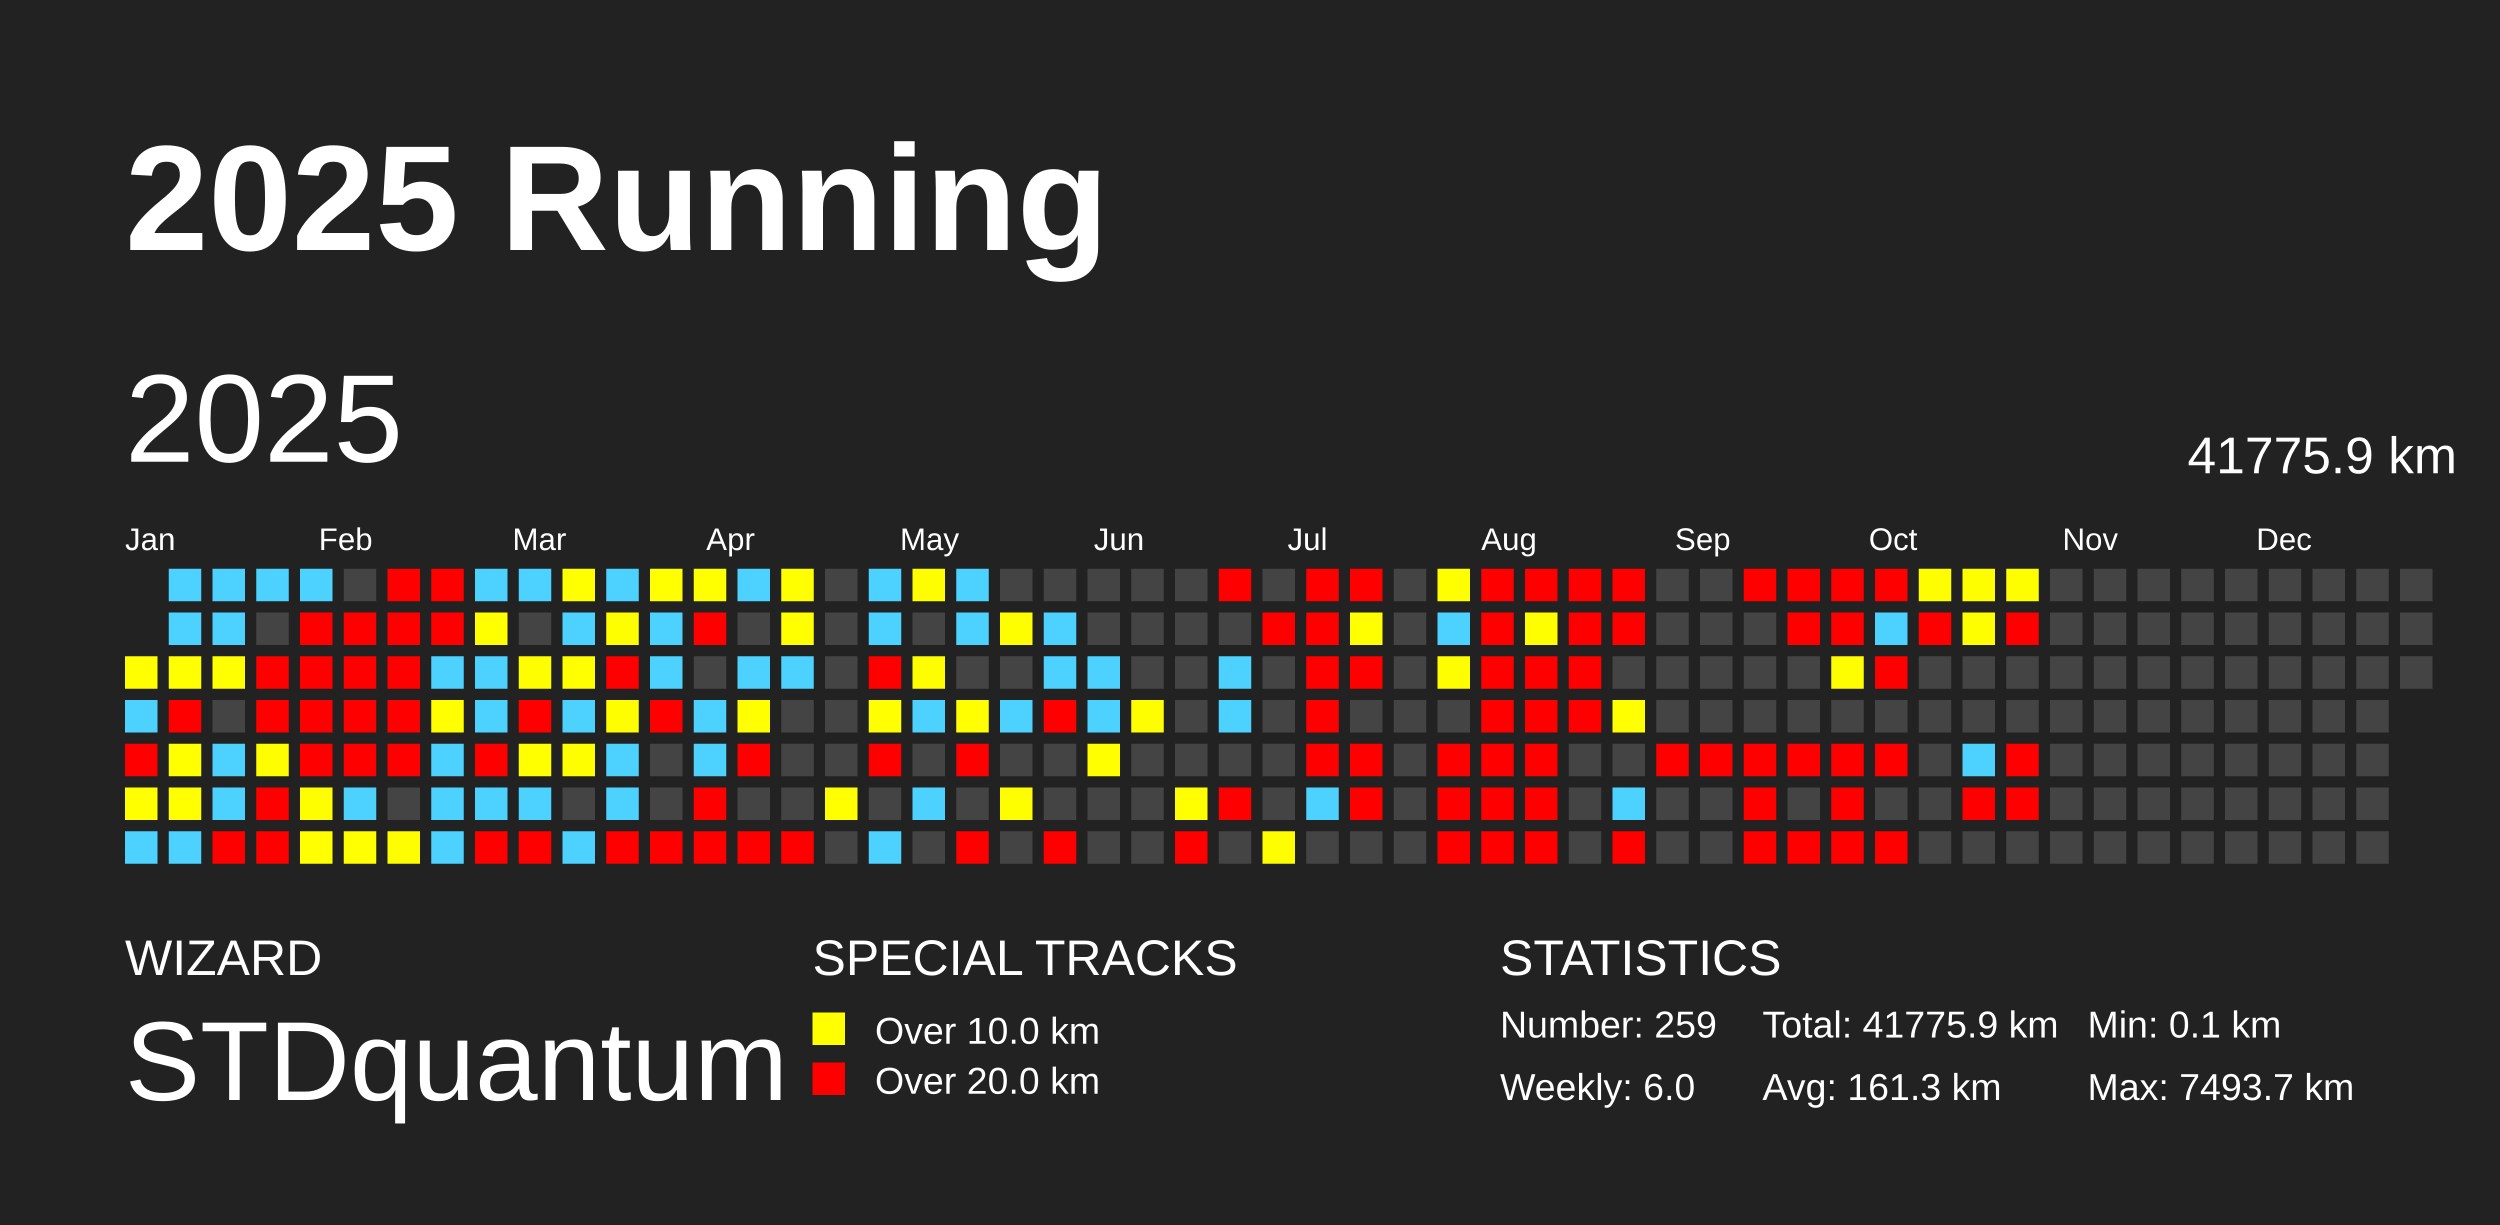
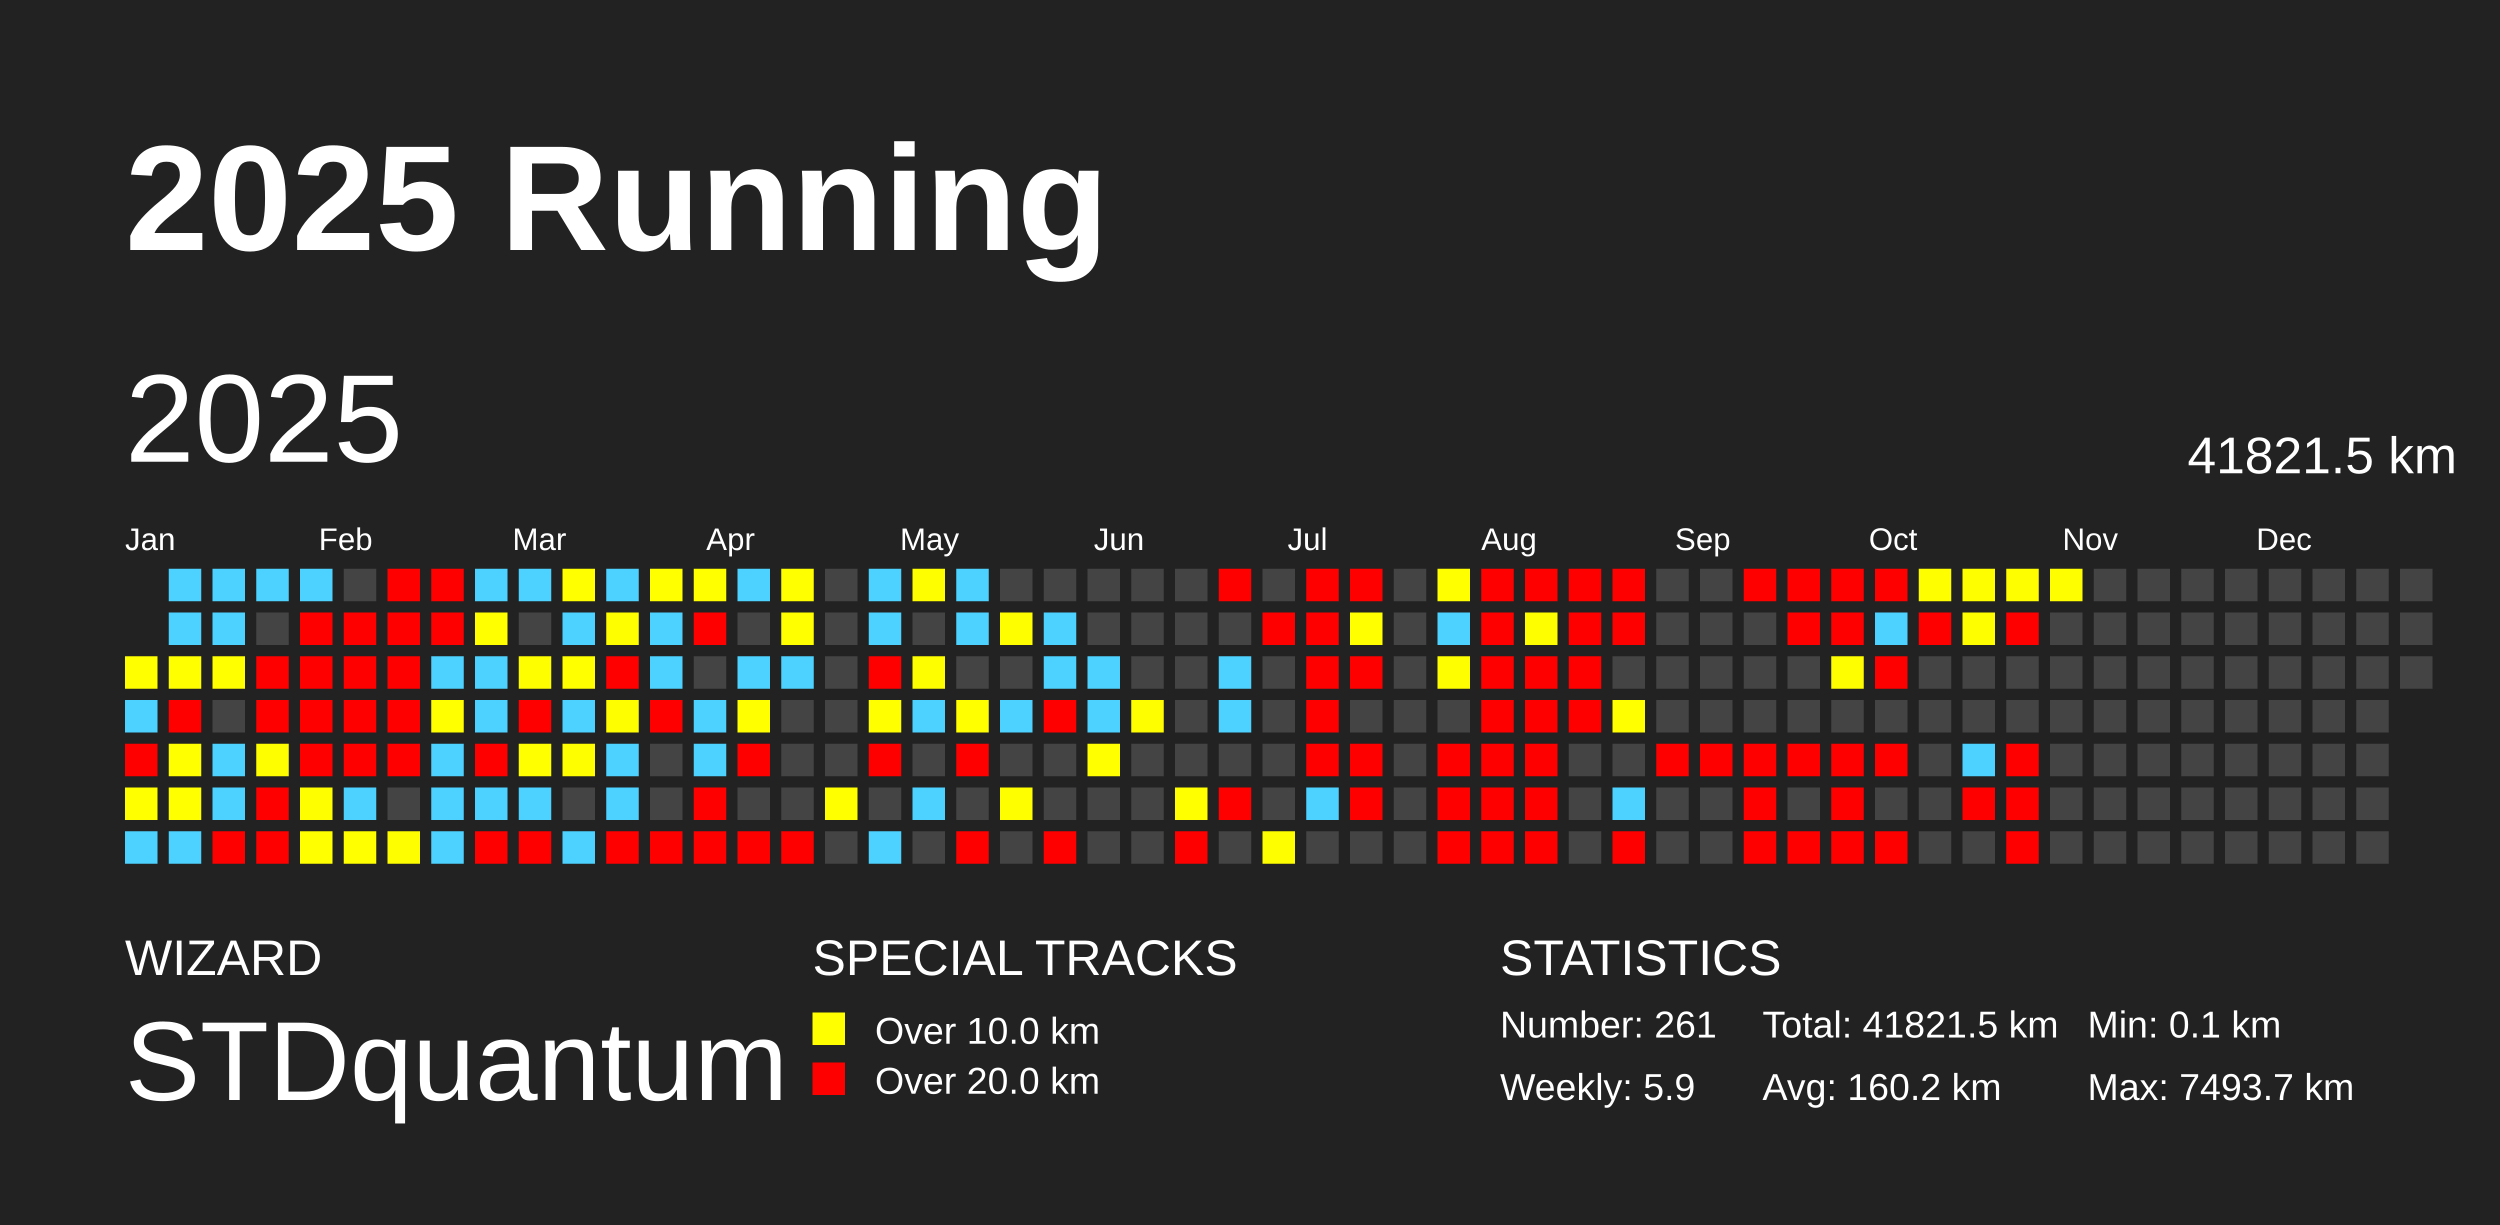
<svg xmlns="http://www.w3.org/2000/svg" baseProfile="full" height="98mm" version="1.1" viewBox="0,0,200,98" width="200mm">
  <defs />
  <rect fill="#222222" height="98" width="200" x="0" y="0" />
  <text fill="#FFFFFF" style="font-size:12px; font-family:Arial; font-weight:bold;" x="10" y="20">2025 Running</text>
  <text fill="#FFFFFF" style="font-size:4px; font-family:Arial" x="10" y="78">WIZARD</text>
  <text fill="#FFFFFF" style="font-size:9px; font-family:Arial" x="10" y="88">STDquantum</text>
  <text fill="#FFFFFF" style="font-size:4px; font-family:Arial" x="65" y="78">SPECIAL TRACKS</text>
  <rect fill="yellow" height="2.6" width="2.6" x="65" y="81" />
  <text fill="#FFFFFF" style="font-size:3px; font-family:Arial" x="70" y="83.5">Over 10.0 km</text>
  <rect fill="red" height="2.6" width="2.6" x="65" y="85" />
  <text fill="#FFFFFF" style="font-size:3px; font-family:Arial" x="70" y="87.5">Over 20.0 km</text>
  <text fill="#FFFFFF" style="font-size:4px; font-family:Arial" x="120" y="78">STATISTICS</text>
-   <text fill="#FFFFFF" style="font-size:3px; font-family:Arial" x="120" y="83">Number: 259</text>
-   <text fill="#FFFFFF" style="font-size:3px; font-family:Arial" x="120" y="88">Weekly: 6.0</text>
-   <text fill="#FFFFFF" style="font-size:3px; font-family:Arial" x="141" y="83">Total: 41775.9 km</text>
-   <text fill="#FFFFFF" style="font-size:3px; font-family:Arial" x="141" y="88">Avg: 161.3 km</text>
+   <text fill="#FFFFFF" style="font-size:3px; font-family:Arial" x="120" y="83">Number: 261</text>
+   <text fill="#FFFFFF" style="font-size:3px; font-family:Arial" x="120" y="88">Weekly: 5.9</text>
+   <text fill="#FFFFFF" style="font-size:3px; font-family:Arial" x="141" y="83">Total: 41821.5 km</text>
+   <text fill="#FFFFFF" style="font-size:3px; font-family:Arial" x="141" y="88">Avg: 160.2 km</text>
  <text fill="#FFFFFF" style="font-size:3px; font-family:Arial" x="167" y="83">Min: 0.1 km</text>
  <text fill="#FFFFFF" style="font-size:3px; font-family:Arial" x="167" y="88">Max: 7493.7 km</text>
  <text dominant-baseline="hanging" fill="#FFFFFF" style="font-size:10.0px; font-family:Arial;" x="10" y="30">2025</text>
-   <text dominant-baseline="hanging" fill="#FFFFFF" style="font-size:4.125px; font-family:Arial;" x="175" y="35">41775.9 km</text>
+   <text dominant-baseline="hanging" fill="#FFFFFF" style="font-size:4.125px; font-family:Arial;" x="175" y="35">41821.5 km</text>
  <text fill="#FFFFFF" style="font-size:2.5px; font-family:Arial" x="10.0" y="44">Jan</text>
  <text fill="#FFFFFF" style="font-size:2.5px; font-family:Arial" x="25.5" y="44">Feb</text>
  <text fill="#FFFFFF" style="font-size:2.5px; font-family:Arial" x="41.0" y="44">Mar</text>
  <text fill="#FFFFFF" style="font-size:2.5px; font-family:Arial" x="56.5" y="44">Apr</text>
  <text fill="#FFFFFF" style="font-size:2.5px; font-family:Arial" x="72.0" y="44">May</text>
  <text fill="#FFFFFF" style="font-size:2.5px; font-family:Arial" x="87.5" y="44">Jun</text>
  <text fill="#FFFFFF" style="font-size:2.5px; font-family:Arial" x="103.0" y="44">Jul</text>
  <text fill="#FFFFFF" style="font-size:2.5px; font-family:Arial" x="118.5" y="44">Aug</text>
  <text fill="#FFFFFF" style="font-size:2.5px; font-family:Arial" x="134.0" y="44">Sep</text>
  <text fill="#FFFFFF" style="font-size:2.5px; font-family:Arial" x="149.5" y="44">Oct</text>
  <text fill="#FFFFFF" style="font-size:2.5px; font-family:Arial" x="165.0" y="44">Nov</text>
  <text fill="#FFFFFF" style="font-size:2.5px; font-family:Arial" x="180.5" y="44">Dec</text>
  <rect fill="#ffff00" height="2.6" width="2.6" x="10.0" y="52.5" />
  <rect fill="#4dd2ff" height="2.6" width="2.6" x="10.0" y="56.0" />
  <rect fill="red" height="2.6" width="2.6" x="10.0" y="59.5" />
  <rect fill="#ffff00" height="2.6" width="2.6" x="10.0" y="63.0" />
  <rect fill="#4dd2ff" height="2.6" width="2.6" x="10.0" y="66.5" />
  <rect fill="#4dd2ff" height="2.6" width="2.6" x="13.5" y="45.5" />
  <rect fill="#4dd2ff" height="2.6" width="2.6" x="13.5" y="49.0" />
  <rect fill="#ffff00" height="2.6" width="2.6" x="13.5" y="52.5" />
  <rect fill="red" height="2.6" width="2.6" x="13.5" y="56.0" />
  <rect fill="#ffff00" height="2.6" width="2.6" x="13.5" y="59.5" />
  <rect fill="#ffff00" height="2.6" width="2.6" x="13.5" y="63.0" />
  <rect fill="#4dd2ff" height="2.6" width="2.6" x="13.5" y="66.5" />
  <rect fill="#4dd2ff" height="2.6" width="2.6" x="17.0" y="45.5" />
  <rect fill="#4dd2ff" height="2.6" width="2.6" x="17.0" y="49.0" />
  <rect fill="#ffff00" height="2.6" width="2.6" x="17.0" y="52.5" />
  <rect fill="#444444" height="2.6" width="2.6" x="17.0" y="56.0" />
  <rect fill="#4dd2ff" height="2.6" width="2.6" x="17.0" y="59.5" />
  <rect fill="#4dd2ff" height="2.6" width="2.6" x="17.0" y="63.0" />
  <rect fill="red" height="2.6" width="2.6" x="17.0" y="66.5" />
  <rect fill="#4dd2ff" height="2.6" width="2.6" x="20.5" y="45.5" />
  <rect fill="#444444" height="2.6" width="2.6" x="20.5" y="49.0" />
  <rect fill="red" height="2.6" width="2.6" x="20.5" y="52.5" />
  <rect fill="red" height="2.6" width="2.6" x="20.5" y="56.0" />
  <rect fill="#fffe00" height="2.6" width="2.6" x="20.5" y="59.5" />
  <rect fill="red" height="2.6" width="2.6" x="20.5" y="63.0" />
  <rect fill="red" height="2.6" width="2.6" x="20.5" y="66.5" />
  <rect fill="#4dd2ff" height="2.6" width="2.6" x="24.0" y="45.5" />
  <rect fill="red" height="2.6" width="2.6" x="24.0" y="49.0" />
  <rect fill="red" height="2.6" width="2.6" x="24.0" y="52.5" />
  <rect fill="red" height="2.6" width="2.6" x="24.0" y="56.0" />
  <rect fill="red" height="2.6" width="2.6" x="24.0" y="59.5" />
  <rect fill="#fffe00" height="2.6" width="2.6" x="24.0" y="63.0" />
  <rect fill="#ffff00" height="2.6" width="2.6" x="24.0" y="66.5" />
  <rect fill="#444444" height="2.6" width="2.6" x="27.5" y="45.5" />
  <rect fill="red" height="2.6" width="2.6" x="27.5" y="49.0" />
  <rect fill="red" height="2.6" width="2.6" x="27.5" y="52.5" />
  <rect fill="red" height="2.6" width="2.6" x="27.5" y="56.0" />
  <rect fill="red" height="2.6" width="2.6" x="27.5" y="59.5" />
  <rect fill="#4dd2ff" height="2.6" width="2.6" x="27.5" y="63.0" />
  <rect fill="#ffff00" height="2.6" width="2.6" x="27.5" y="66.5" />
  <rect fill="red" height="2.6" width="2.6" x="31.0" y="45.5" />
  <rect fill="red" height="2.6" width="2.6" x="31.0" y="49.0" />
  <rect fill="red" height="2.6" width="2.6" x="31.0" y="52.5" />
  <rect fill="red" height="2.6" width="2.6" x="31.0" y="56.0" />
  <rect fill="red" height="2.6" width="2.6" x="31.0" y="59.5" />
  <rect fill="#444444" height="2.6" width="2.6" x="31.0" y="63.0" />
  <rect fill="#fffe00" height="2.6" width="2.6" x="31.0" y="66.5" />
  <rect fill="red" height="2.6" width="2.6" x="34.5" y="45.5" />
  <rect fill="red" height="2.6" width="2.6" x="34.5" y="49.0" />
  <rect fill="#4dd2ff" height="2.6" width="2.6" x="34.5" y="52.5" />
  <rect fill="#ffff00" height="2.6" width="2.6" x="34.5" y="56.0" />
  <rect fill="#4dd2ff" height="2.6" width="2.6" x="34.5" y="59.5" />
  <rect fill="#4dd2ff" height="2.6" width="2.6" x="34.5" y="63.0" />
  <rect fill="#4dd2ff" height="2.6" width="2.6" x="34.5" y="66.5" />
  <rect fill="#4dd2ff" height="2.6" width="2.6" x="38.0" y="45.5" />
  <rect fill="#ffff00" height="2.6" width="2.6" x="38.0" y="49.0" />
  <rect fill="#4dd2ff" height="2.6" width="2.6" x="38.0" y="52.5" />
  <rect fill="#4dd2ff" height="2.6" width="2.6" x="38.0" y="56.0" />
  <rect fill="red" height="2.6" width="2.6" x="38.0" y="59.5" />
  <rect fill="#4dd2ff" height="2.6" width="2.6" x="38.0" y="63.0" />
  <rect fill="red" height="2.6" width="2.6" x="38.0" y="66.5" />
  <rect fill="#4dd2ff" height="2.6" width="2.6" x="41.5" y="45.5" />
  <rect fill="#444444" height="2.6" width="2.6" x="41.5" y="49.0" />
  <rect fill="#fffe00" height="2.6" width="2.6" x="41.5" y="52.5" />
  <rect fill="red" height="2.6" width="2.6" x="41.5" y="56.0" />
  <rect fill="#ffff00" height="2.6" width="2.6" x="41.5" y="59.5" />
  <rect fill="#4dd2ff" height="2.6" width="2.6" x="41.5" y="63.0" />
  <rect fill="red" height="2.6" width="2.6" x="41.5" y="66.5" />
  <rect fill="#ffff00" height="2.6" width="2.6" x="45.0" y="45.5" />
  <rect fill="#4dd2ff" height="2.6" width="2.6" x="45.0" y="49.0" />
  <rect fill="#ffff00" height="2.6" width="2.6" x="45.0" y="52.5" />
  <rect fill="#4dd2ff" height="2.6" width="2.6" x="45.0" y="56.0" />
  <rect fill="#fffe00" height="2.6" width="2.6" x="45.0" y="59.5" />
  <rect fill="#444444" height="2.6" width="2.6" x="45.0" y="63.0" />
  <rect fill="#4dd2ff" height="2.6" width="2.6" x="45.0" y="66.5" />
  <rect fill="#4dd2ff" height="2.6" width="2.6" x="48.5" y="45.5" />
  <rect fill="#fffe00" height="2.6" width="2.6" x="48.5" y="49.0" />
  <rect fill="red" height="2.6" width="2.6" x="48.5" y="52.5" />
  <rect fill="#fffe00" height="2.6" width="2.6" x="48.5" y="56.0" />
  <rect fill="#4dd2ff" height="2.6" width="2.6" x="48.5" y="59.5" />
  <rect fill="#4dd2ff" height="2.6" width="2.6" x="48.5" y="63.0" />
  <rect fill="red" height="2.6" width="2.6" x="48.5" y="66.5" />
  <rect fill="#ffff00" height="2.6" width="2.6" x="52.0" y="45.5" />
  <rect fill="#4dd2ff" height="2.6" width="2.6" x="52.0" y="49.0" />
  <rect fill="#4dd2ff" height="2.6" width="2.6" x="52.0" y="52.5" />
  <rect fill="red" height="2.6" width="2.6" x="52.0" y="56.0" />
  <rect fill="#444444" height="2.6" width="2.6" x="52.0" y="59.5" />
  <rect fill="#444444" height="2.6" width="2.6" x="52.0" y="63.0" />
  <rect fill="red" height="2.6" width="2.6" x="52.0" y="66.5" />
  <rect fill="#ffff00" height="2.6" width="2.6" x="55.5" y="45.5" />
  <rect fill="red" height="2.6" width="2.6" x="55.5" y="49.0" />
  <rect fill="#444444" height="2.6" width="2.6" x="55.5" y="52.5" />
  <rect fill="#4dd2ff" height="2.6" width="2.6" x="55.5" y="56.0" />
  <rect fill="#4dd2ff" height="2.6" width="2.6" x="55.5" y="59.5" />
  <rect fill="red" height="2.6" width="2.6" x="55.5" y="63.0" />
  <rect fill="red" height="2.6" width="2.6" x="55.5" y="66.5" />
  <rect fill="#4dd2ff" height="2.6" width="2.6" x="59.0" y="45.5" />
  <rect fill="#444444" height="2.6" width="2.6" x="59.0" y="49.0" />
  <rect fill="#4dd2ff" height="2.6" width="2.6" x="59.0" y="52.5" />
  <rect fill="#ffff00" height="2.6" width="2.6" x="59.0" y="56.0" />
  <rect fill="red" height="2.6" width="2.6" x="59.0" y="59.5" />
  <rect fill="#444444" height="2.6" width="2.6" x="59.0" y="63.0" />
  <rect fill="red" height="2.6" width="2.6" x="59.0" y="66.5" />
  <rect fill="#ffff00" height="2.6" width="2.6" x="62.5" y="45.5" />
  <rect fill="#ffff00" height="2.6" width="2.6" x="62.5" y="49.0" />
  <rect fill="#4dd2ff" height="2.6" width="2.6" x="62.5" y="52.5" />
  <rect fill="#444444" height="2.6" width="2.6" x="62.5" y="56.0" />
  <rect fill="#444444" height="2.6" width="2.6" x="62.5" y="59.5" />
  <rect fill="#444444" height="2.6" width="2.6" x="62.5" y="63.0" />
  <rect fill="red" height="2.6" width="2.6" x="62.5" y="66.5" />
  <rect fill="#444444" height="2.6" width="2.6" x="66.0" y="45.5" />
  <rect fill="#444444" height="2.6" width="2.6" x="66.0" y="49.0" />
  <rect fill="#444444" height="2.6" width="2.6" x="66.0" y="52.5" />
  <rect fill="#444444" height="2.6" width="2.6" x="66.0" y="56.0" />
  <rect fill="#444444" height="2.6" width="2.6" x="66.0" y="59.5" />
  <rect fill="#ffff00" height="2.6" width="2.6" x="66.0" y="63.0" />
  <rect fill="#444444" height="2.6" width="2.6" x="66.0" y="66.5" />
  <rect fill="#4dd2ff" height="2.6" width="2.6" x="69.5" y="45.5" />
  <rect fill="#4dd2ff" height="2.6" width="2.6" x="69.5" y="49.0" />
  <rect fill="red" height="2.6" width="2.6" x="69.5" y="52.5" />
  <rect fill="#ffff00" height="2.6" width="2.6" x="69.5" y="56.0" />
  <rect fill="red" height="2.6" width="2.6" x="69.5" y="59.5" />
  <rect fill="#444444" height="2.6" width="2.6" x="69.5" y="63.0" />
  <rect fill="#4dd2ff" height="2.6" width="2.6" x="69.5" y="66.5" />
  <rect fill="#fffe00" height="2.6" width="2.6" x="73.0" y="45.5" />
  <rect fill="#444444" height="2.6" width="2.6" x="73.0" y="49.0" />
  <rect fill="#fffe00" height="2.6" width="2.6" x="73.0" y="52.5" />
  <rect fill="#4dd2ff" height="2.6" width="2.6" x="73.0" y="56.0" />
  <rect fill="#444444" height="2.6" width="2.6" x="73.0" y="59.5" />
  <rect fill="#4dd2ff" height="2.6" width="2.6" x="73.0" y="63.0" />
  <rect fill="#444444" height="2.6" width="2.6" x="73.0" y="66.5" />
  <rect fill="#4dd2ff" height="2.6" width="2.6" x="76.5" y="45.5" />
  <rect fill="#4dd2ff" height="2.6" width="2.6" x="76.5" y="49.0" />
  <rect fill="#444444" height="2.6" width="2.6" x="76.5" y="52.5" />
  <rect fill="#ffff00" height="2.6" width="2.6" x="76.5" y="56.0" />
  <rect fill="red" height="2.6" width="2.6" x="76.5" y="59.5" />
  <rect fill="#444444" height="2.6" width="2.6" x="76.5" y="63.0" />
  <rect fill="red" height="2.6" width="2.6" x="76.5" y="66.5" />
  <rect fill="#444444" height="2.6" width="2.6" x="80.0" y="45.5" />
  <rect fill="#fffe00" height="2.6" width="2.6" x="80.0" y="49.0" />
  <rect fill="#444444" height="2.6" width="2.6" x="80.0" y="52.5" />
  <rect fill="#4dd2ff" height="2.6" width="2.6" x="80.0" y="56.0" />
  <rect fill="#444444" height="2.6" width="2.6" x="80.0" y="59.5" />
  <rect fill="#fffe00" height="2.6" width="2.6" x="80.0" y="63.0" />
  <rect fill="#444444" height="2.6" width="2.6" x="80.0" y="66.5" />
  <rect fill="#444444" height="2.6" width="2.6" x="83.5" y="45.5" />
  <rect fill="#4dd2ff" height="2.6" width="2.6" x="83.5" y="49.0" />
  <rect fill="#4dd2ff" height="2.6" width="2.6" x="83.5" y="52.5" />
  <rect fill="red" height="2.6" width="2.6" x="83.5" y="56.0" />
  <rect fill="#444444" height="2.6" width="2.6" x="83.5" y="59.5" />
  <rect fill="#444444" height="2.6" width="2.6" x="83.5" y="63.0" />
  <rect fill="red" height="2.6" width="2.6" x="83.5" y="66.5" />
  <rect fill="#444444" height="2.6" width="2.6" x="87.0" y="45.5" />
  <rect fill="#444444" height="2.6" width="2.6" x="87.0" y="49.0" />
  <rect fill="#4dd2ff" height="2.6" width="2.6" x="87.0" y="52.5" />
  <rect fill="#4dd2ff" height="2.6" width="2.6" x="87.0" y="56.0" />
  <rect fill="#ffff00" height="2.6" width="2.6" x="87.0" y="59.5" />
  <rect fill="#444444" height="2.6" width="2.6" x="87.0" y="63.0" />
  <rect fill="#444444" height="2.6" width="2.6" x="87.0" y="66.5" />
  <rect fill="#444444" height="2.6" width="2.6" x="90.5" y="45.5" />
  <rect fill="#444444" height="2.6" width="2.6" x="90.5" y="49.0" />
  <rect fill="#444444" height="2.6" width="2.6" x="90.5" y="52.5" />
  <rect fill="#fffe00" height="2.6" width="2.6" x="90.5" y="56.0" />
  <rect fill="#444444" height="2.6" width="2.6" x="90.5" y="59.5" />
  <rect fill="#444444" height="2.6" width="2.6" x="90.5" y="63.0" />
  <rect fill="#444444" height="2.6" width="2.6" x="90.5" y="66.5" />
  <rect fill="#444444" height="2.6" width="2.6" x="94.0" y="45.5" />
  <rect fill="#444444" height="2.6" width="2.6" x="94.0" y="49.0" />
  <rect fill="#444444" height="2.6" width="2.6" x="94.0" y="52.5" />
  <rect fill="#444444" height="2.6" width="2.6" x="94.0" y="56.0" />
  <rect fill="#444444" height="2.6" width="2.6" x="94.0" y="59.5" />
  <rect fill="#ffff00" height="2.6" width="2.6" x="94.0" y="63.0" />
  <rect fill="red" height="2.6" width="2.6" x="94.0" y="66.5" />
  <rect fill="red" height="2.6" width="2.6" x="97.5" y="45.5" />
  <rect fill="#444444" height="2.6" width="2.6" x="97.5" y="49.0" />
  <rect fill="#4dd2ff" height="2.6" width="2.6" x="97.5" y="52.5" />
  <rect fill="#4dd2ff" height="2.6" width="2.6" x="97.5" y="56.0" />
  <rect fill="#444444" height="2.6" width="2.6" x="97.5" y="59.5" />
  <rect fill="red" height="2.6" width="2.6" x="97.5" y="63.0" />
  <rect fill="#444444" height="2.6" width="2.6" x="97.5" y="66.5" />
  <rect fill="#444444" height="2.6" width="2.6" x="101.0" y="45.5" />
  <rect fill="red" height="2.6" width="2.6" x="101.0" y="49.0" />
  <rect fill="#444444" height="2.6" width="2.6" x="101.0" y="52.5" />
  <rect fill="#444444" height="2.6" width="2.6" x="101.0" y="56.0" />
  <rect fill="#444444" height="2.6" width="2.6" x="101.0" y="59.5" />
  <rect fill="#444444" height="2.6" width="2.6" x="101.0" y="63.0" />
  <rect fill="#fffe00" height="2.6" width="2.6" x="101.0" y="66.5" />
  <rect fill="red" height="2.6" width="2.6" x="104.5" y="45.5" />
  <rect fill="red" height="2.6" width="2.6" x="104.5" y="49.0" />
  <rect fill="red" height="2.6" width="2.6" x="104.5" y="52.5" />
  <rect fill="red" height="2.6" width="2.6" x="104.5" y="56.0" />
  <rect fill="red" height="2.6" width="2.6" x="104.5" y="59.5" />
  <rect fill="#4dd2ff" height="2.6" width="2.6" x="104.5" y="63.0" />
  <rect fill="#444444" height="2.6" width="2.6" x="104.5" y="66.5" />
  <rect fill="red" height="2.6" width="2.6" x="108.0" y="45.5" />
  <rect fill="#ffff00" height="2.6" width="2.6" x="108.0" y="49.0" />
  <rect fill="red" height="2.6" width="2.6" x="108.0" y="52.5" />
  <rect fill="#444444" height="2.6" width="2.6" x="108.0" y="56.0" />
  <rect fill="red" height="2.6" width="2.6" x="108.0" y="59.5" />
  <rect fill="red" height="2.6" width="2.6" x="108.0" y="63.0" />
  <rect fill="#444444" height="2.6" width="2.6" x="108.0" y="66.5" />
  <rect fill="#444444" height="2.6" width="2.6" x="111.5" y="45.5" />
  <rect fill="#444444" height="2.6" width="2.6" x="111.5" y="49.0" />
  <rect fill="#444444" height="2.6" width="2.6" x="111.5" y="52.5" />
  <rect fill="#444444" height="2.6" width="2.6" x="111.5" y="56.0" />
  <rect fill="#444444" height="2.6" width="2.6" x="111.5" y="59.5" />
  <rect fill="#444444" height="2.6" width="2.6" x="111.5" y="63.0" />
  <rect fill="#444444" height="2.6" width="2.6" x="111.5" y="66.5" />
  <rect fill="#ffff00" height="2.6" width="2.6" x="115.0" y="45.5" />
  <rect fill="#4dd2ff" height="2.6" width="2.6" x="115.0" y="49.0" />
  <rect fill="#fffe00" height="2.6" width="2.6" x="115.0" y="52.5" />
  <rect fill="#444444" height="2.6" width="2.6" x="115.0" y="56.0" />
  <rect fill="red" height="2.6" width="2.6" x="115.0" y="59.5" />
  <rect fill="red" height="2.6" width="2.6" x="115.0" y="63.0" />
  <rect fill="red" height="2.6" width="2.6" x="115.0" y="66.5" />
  <rect fill="red" height="2.6" width="2.6" x="118.5" y="45.5" />
  <rect fill="red" height="2.6" width="2.6" x="118.5" y="49.0" />
  <rect fill="red" height="2.6" width="2.6" x="118.5" y="52.5" />
  <rect fill="red" height="2.6" width="2.6" x="118.5" y="56.0" />
  <rect fill="red" height="2.6" width="2.6" x="118.5" y="59.5" />
  <rect fill="red" height="2.6" width="2.6" x="118.5" y="63.0" />
  <rect fill="red" height="2.6" width="2.6" x="118.5" y="66.5" />
  <rect fill="red" height="2.6" width="2.6" x="122.0" y="45.5" />
  <rect fill="#fffe00" height="2.6" width="2.6" x="122.0" y="49.0" />
  <rect fill="red" height="2.6" width="2.6" x="122.0" y="52.5" />
  <rect fill="red" height="2.6" width="2.6" x="122.0" y="56.0" />
  <rect fill="red" height="2.6" width="2.6" x="122.0" y="59.5" />
  <rect fill="red" height="2.6" width="2.6" x="122.0" y="63.0" />
  <rect fill="red" height="2.6" width="2.6" x="122.0" y="66.5" />
  <rect fill="red" height="2.6" width="2.6" x="125.5" y="45.5" />
  <rect fill="red" height="2.6" width="2.6" x="125.5" y="49.0" />
  <rect fill="red" height="2.6" width="2.6" x="125.5" y="52.5" />
  <rect fill="red" height="2.6" width="2.6" x="125.5" y="56.0" />
  <rect fill="#444444" height="2.6" width="2.6" x="125.5" y="59.5" />
  <rect fill="#444444" height="2.6" width="2.6" x="125.5" y="63.0" />
  <rect fill="#444444" height="2.6" width="2.6" x="125.5" y="66.5" />
  <rect fill="red" height="2.6" width="2.6" x="129.0" y="45.5" />
  <rect fill="red" height="2.6" width="2.6" x="129.0" y="49.0" />
  <rect fill="#444444" height="2.6" width="2.6" x="129.0" y="52.5" />
  <rect fill="#ffff00" height="2.6" width="2.6" x="129.0" y="56.0" />
  <rect fill="#444444" height="2.6" width="2.6" x="129.0" y="59.5" />
  <rect fill="#4dd2ff" height="2.6" width="2.6" x="129.0" y="63.0" />
  <rect fill="red" height="2.6" width="2.6" x="129.0" y="66.5" />
  <rect fill="#444444" height="2.6" width="2.6" x="132.5" y="45.5" />
  <rect fill="#444444" height="2.6" width="2.6" x="132.5" y="49.0" />
  <rect fill="#444444" height="2.6" width="2.6" x="132.5" y="52.5" />
  <rect fill="#444444" height="2.6" width="2.6" x="132.5" y="56.0" />
  <rect fill="red" height="2.6" width="2.6" x="132.5" y="59.5" />
  <rect fill="#444444" height="2.6" width="2.6" x="132.5" y="63.0" />
  <rect fill="#444444" height="2.6" width="2.6" x="132.5" y="66.5" />
  <rect fill="#444444" height="2.6" width="2.6" x="136.0" y="45.5" />
  <rect fill="#444444" height="2.6" width="2.6" x="136.0" y="49.0" />
  <rect fill="#444444" height="2.6" width="2.6" x="136.0" y="52.5" />
  <rect fill="#444444" height="2.6" width="2.6" x="136.0" y="56.0" />
  <rect fill="red" height="2.6" width="2.6" x="136.0" y="59.5" />
  <rect fill="#444444" height="2.6" width="2.6" x="136.0" y="63.0" />
  <rect fill="#444444" height="2.6" width="2.6" x="136.0" y="66.5" />
  <rect fill="red" height="2.6" width="2.6" x="139.5" y="45.5" />
  <rect fill="#444444" height="2.6" width="2.6" x="139.5" y="49.0" />
  <rect fill="#444444" height="2.6" width="2.6" x="139.5" y="52.5" />
  <rect fill="#444444" height="2.6" width="2.6" x="139.5" y="56.0" />
  <rect fill="red" height="2.6" width="2.6" x="139.5" y="59.5" />
  <rect fill="red" height="2.6" width="2.6" x="139.5" y="63.0" />
  <rect fill="red" height="2.6" width="2.6" x="139.5" y="66.5" />
  <rect fill="red" height="2.6" width="2.6" x="143.0" y="45.5" />
  <rect fill="red" height="2.6" width="2.6" x="143.0" y="49.0" />
  <rect fill="#444444" height="2.6" width="2.6" x="143.0" y="52.5" />
  <rect fill="#444444" height="2.6" width="2.6" x="143.0" y="56.0" />
  <rect fill="red" height="2.6" width="2.6" x="143.0" y="59.5" />
  <rect fill="#444444" height="2.6" width="2.6" x="143.0" y="63.0" />
  <rect fill="red" height="2.6" width="2.6" x="143.0" y="66.5" />
  <rect fill="red" height="2.6" width="2.6" x="146.5" y="45.5" />
  <rect fill="red" height="2.6" width="2.6" x="146.5" y="49.0" />
  <rect fill="#fffe00" height="2.6" width="2.6" x="146.5" y="52.5" />
  <rect fill="#444444" height="2.6" width="2.6" x="146.5" y="56.0" />
  <rect fill="red" height="2.6" width="2.6" x="146.5" y="59.5" />
  <rect fill="red" height="2.6" width="2.6" x="146.5" y="63.0" />
  <rect fill="red" height="2.6" width="2.6" x="146.5" y="66.5" />
  <rect fill="red" height="2.6" width="2.6" x="150.0" y="45.5" />
  <rect fill="#4dd2ff" height="2.6" width="2.6" x="150.0" y="49.0" />
  <rect fill="red" height="2.6" width="2.6" x="150.0" y="52.5" />
  <rect fill="#444444" height="2.6" width="2.6" x="150.0" y="56.0" />
  <rect fill="red" height="2.6" width="2.6" x="150.0" y="59.5" />
  <rect fill="#444444" height="2.6" width="2.6" x="150.0" y="63.0" />
  <rect fill="red" height="2.6" width="2.6" x="150.0" y="66.5" />
  <rect fill="#fffe00" height="2.6" width="2.6" x="153.5" y="45.5" />
  <rect fill="red" height="2.6" width="2.6" x="153.5" y="49.0" />
  <rect fill="#444444" height="2.6" width="2.6" x="153.5" y="52.5" />
  <rect fill="#444444" height="2.6" width="2.6" x="153.5" y="56.0" />
  <rect fill="#444444" height="2.6" width="2.6" x="153.5" y="59.5" />
  <rect fill="#444444" height="2.6" width="2.6" x="153.5" y="63.0" />
  <rect fill="#444444" height="2.6" width="2.6" x="153.5" y="66.5" />
  <rect fill="#fffe00" height="2.6" width="2.6" x="157.0" y="45.5" />
  <rect fill="#fffe00" height="2.6" width="2.6" x="157.0" y="49.0" />
  <rect fill="#444444" height="2.6" width="2.6" x="157.0" y="52.5" />
  <rect fill="#444444" height="2.6" width="2.6" x="157.0" y="56.0" />
  <rect fill="#4dd2ff" height="2.6" width="2.6" x="157.0" y="59.5" />
  <rect fill="red" height="2.6" width="2.6" x="157.0" y="63.0" />
  <rect fill="#444444" height="2.6" width="2.6" x="157.0" y="66.5" />
  <rect fill="#fffe00" height="2.6" width="2.6" x="160.5" y="45.5" />
  <rect fill="red" height="2.6" width="2.6" x="160.5" y="49.0" />
  <rect fill="#444444" height="2.6" width="2.6" x="160.5" y="52.5" />
  <rect fill="#444444" height="2.6" width="2.6" x="160.5" y="56.0" />
  <rect fill="red" height="2.6" width="2.6" x="160.5" y="59.5" />
  <rect fill="red" height="2.6" width="2.6" x="160.5" y="63.0" />
-   <rect fill="#444444" height="2.6" width="2.6" x="160.5" y="66.5" />
-   <rect fill="#444444" height="2.6" width="2.6" x="164.0" y="45.5" />
+   <rect fill="red" height="2.6" width="2.6" x="160.5" y="66.5" />
+   <rect fill="#fffe00" height="2.6" width="2.6" x="164.0" y="45.5" />
  <rect fill="#444444" height="2.6" width="2.6" x="164.0" y="49.0" />
  <rect fill="#444444" height="2.6" width="2.6" x="164.0" y="52.5" />
  <rect fill="#444444" height="2.6" width="2.6" x="164.0" y="56.0" />
  <rect fill="#444444" height="2.6" width="2.6" x="164.0" y="59.5" />
  <rect fill="#444444" height="2.6" width="2.6" x="164.0" y="63.0" />
  <rect fill="#444444" height="2.6" width="2.6" x="164.0" y="66.5" />
  <rect fill="#444444" height="2.6" width="2.6" x="167.5" y="45.5" />
  <rect fill="#444444" height="2.6" width="2.6" x="167.5" y="49.0" />
  <rect fill="#444444" height="2.6" width="2.6" x="167.5" y="52.5" />
  <rect fill="#444444" height="2.6" width="2.6" x="167.5" y="56.0" />
  <rect fill="#444444" height="2.6" width="2.6" x="167.5" y="59.5" />
  <rect fill="#444444" height="2.6" width="2.6" x="167.5" y="63.0" />
  <rect fill="#444444" height="2.6" width="2.6" x="167.5" y="66.5" />
  <rect fill="#444444" height="2.6" width="2.6" x="171.0" y="45.5" />
  <rect fill="#444444" height="2.6" width="2.6" x="171.0" y="49.0" />
  <rect fill="#444444" height="2.6" width="2.6" x="171.0" y="52.5" />
  <rect fill="#444444" height="2.6" width="2.6" x="171.0" y="56.0" />
  <rect fill="#444444" height="2.6" width="2.6" x="171.0" y="59.5" />
  <rect fill="#444444" height="2.6" width="2.6" x="171.0" y="63.0" />
  <rect fill="#444444" height="2.6" width="2.6" x="171.0" y="66.5" />
  <rect fill="#444444" height="2.6" width="2.6" x="174.5" y="45.5" />
  <rect fill="#444444" height="2.6" width="2.6" x="174.5" y="49.0" />
  <rect fill="#444444" height="2.6" width="2.6" x="174.5" y="52.5" />
  <rect fill="#444444" height="2.6" width="2.6" x="174.5" y="56.0" />
  <rect fill="#444444" height="2.6" width="2.6" x="174.5" y="59.5" />
  <rect fill="#444444" height="2.6" width="2.6" x="174.5" y="63.0" />
  <rect fill="#444444" height="2.6" width="2.6" x="174.5" y="66.5" />
  <rect fill="#444444" height="2.6" width="2.6" x="178.0" y="45.5" />
  <rect fill="#444444" height="2.6" width="2.6" x="178.0" y="49.0" />
  <rect fill="#444444" height="2.6" width="2.6" x="178.0" y="52.5" />
  <rect fill="#444444" height="2.6" width="2.6" x="178.0" y="56.0" />
  <rect fill="#444444" height="2.6" width="2.6" x="178.0" y="59.5" />
  <rect fill="#444444" height="2.6" width="2.6" x="178.0" y="63.0" />
  <rect fill="#444444" height="2.6" width="2.6" x="178.0" y="66.5" />
  <rect fill="#444444" height="2.6" width="2.6" x="181.5" y="45.5" />
  <rect fill="#444444" height="2.6" width="2.6" x="181.5" y="49.0" />
  <rect fill="#444444" height="2.6" width="2.6" x="181.5" y="52.5" />
  <rect fill="#444444" height="2.6" width="2.6" x="181.5" y="56.0" />
  <rect fill="#444444" height="2.6" width="2.6" x="181.5" y="59.5" />
  <rect fill="#444444" height="2.6" width="2.6" x="181.5" y="63.0" />
  <rect fill="#444444" height="2.6" width="2.6" x="181.5" y="66.5" />
  <rect fill="#444444" height="2.6" width="2.6" x="185.0" y="45.5" />
  <rect fill="#444444" height="2.6" width="2.6" x="185.0" y="49.0" />
  <rect fill="#444444" height="2.6" width="2.6" x="185.0" y="52.5" />
  <rect fill="#444444" height="2.6" width="2.6" x="185.0" y="56.0" />
  <rect fill="#444444" height="2.6" width="2.6" x="185.0" y="59.5" />
  <rect fill="#444444" height="2.6" width="2.6" x="185.0" y="63.0" />
  <rect fill="#444444" height="2.6" width="2.6" x="185.0" y="66.5" />
  <rect fill="#444444" height="2.6" width="2.6" x="188.5" y="45.5" />
  <rect fill="#444444" height="2.6" width="2.6" x="188.5" y="49.0" />
  <rect fill="#444444" height="2.6" width="2.6" x="188.5" y="52.5" />
  <rect fill="#444444" height="2.6" width="2.6" x="188.5" y="56.0" />
  <rect fill="#444444" height="2.6" width="2.6" x="188.5" y="59.5" />
  <rect fill="#444444" height="2.6" width="2.6" x="188.5" y="63.0" />
  <rect fill="#444444" height="2.6" width="2.6" x="188.5" y="66.5" />
  <rect fill="#444444" height="2.6" width="2.6" x="192.0" y="45.5" />
  <rect fill="#444444" height="2.6" width="2.6" x="192.0" y="49.0" />
  <rect fill="#444444" height="2.6" width="2.6" x="192.0" y="52.5" />
</svg>
